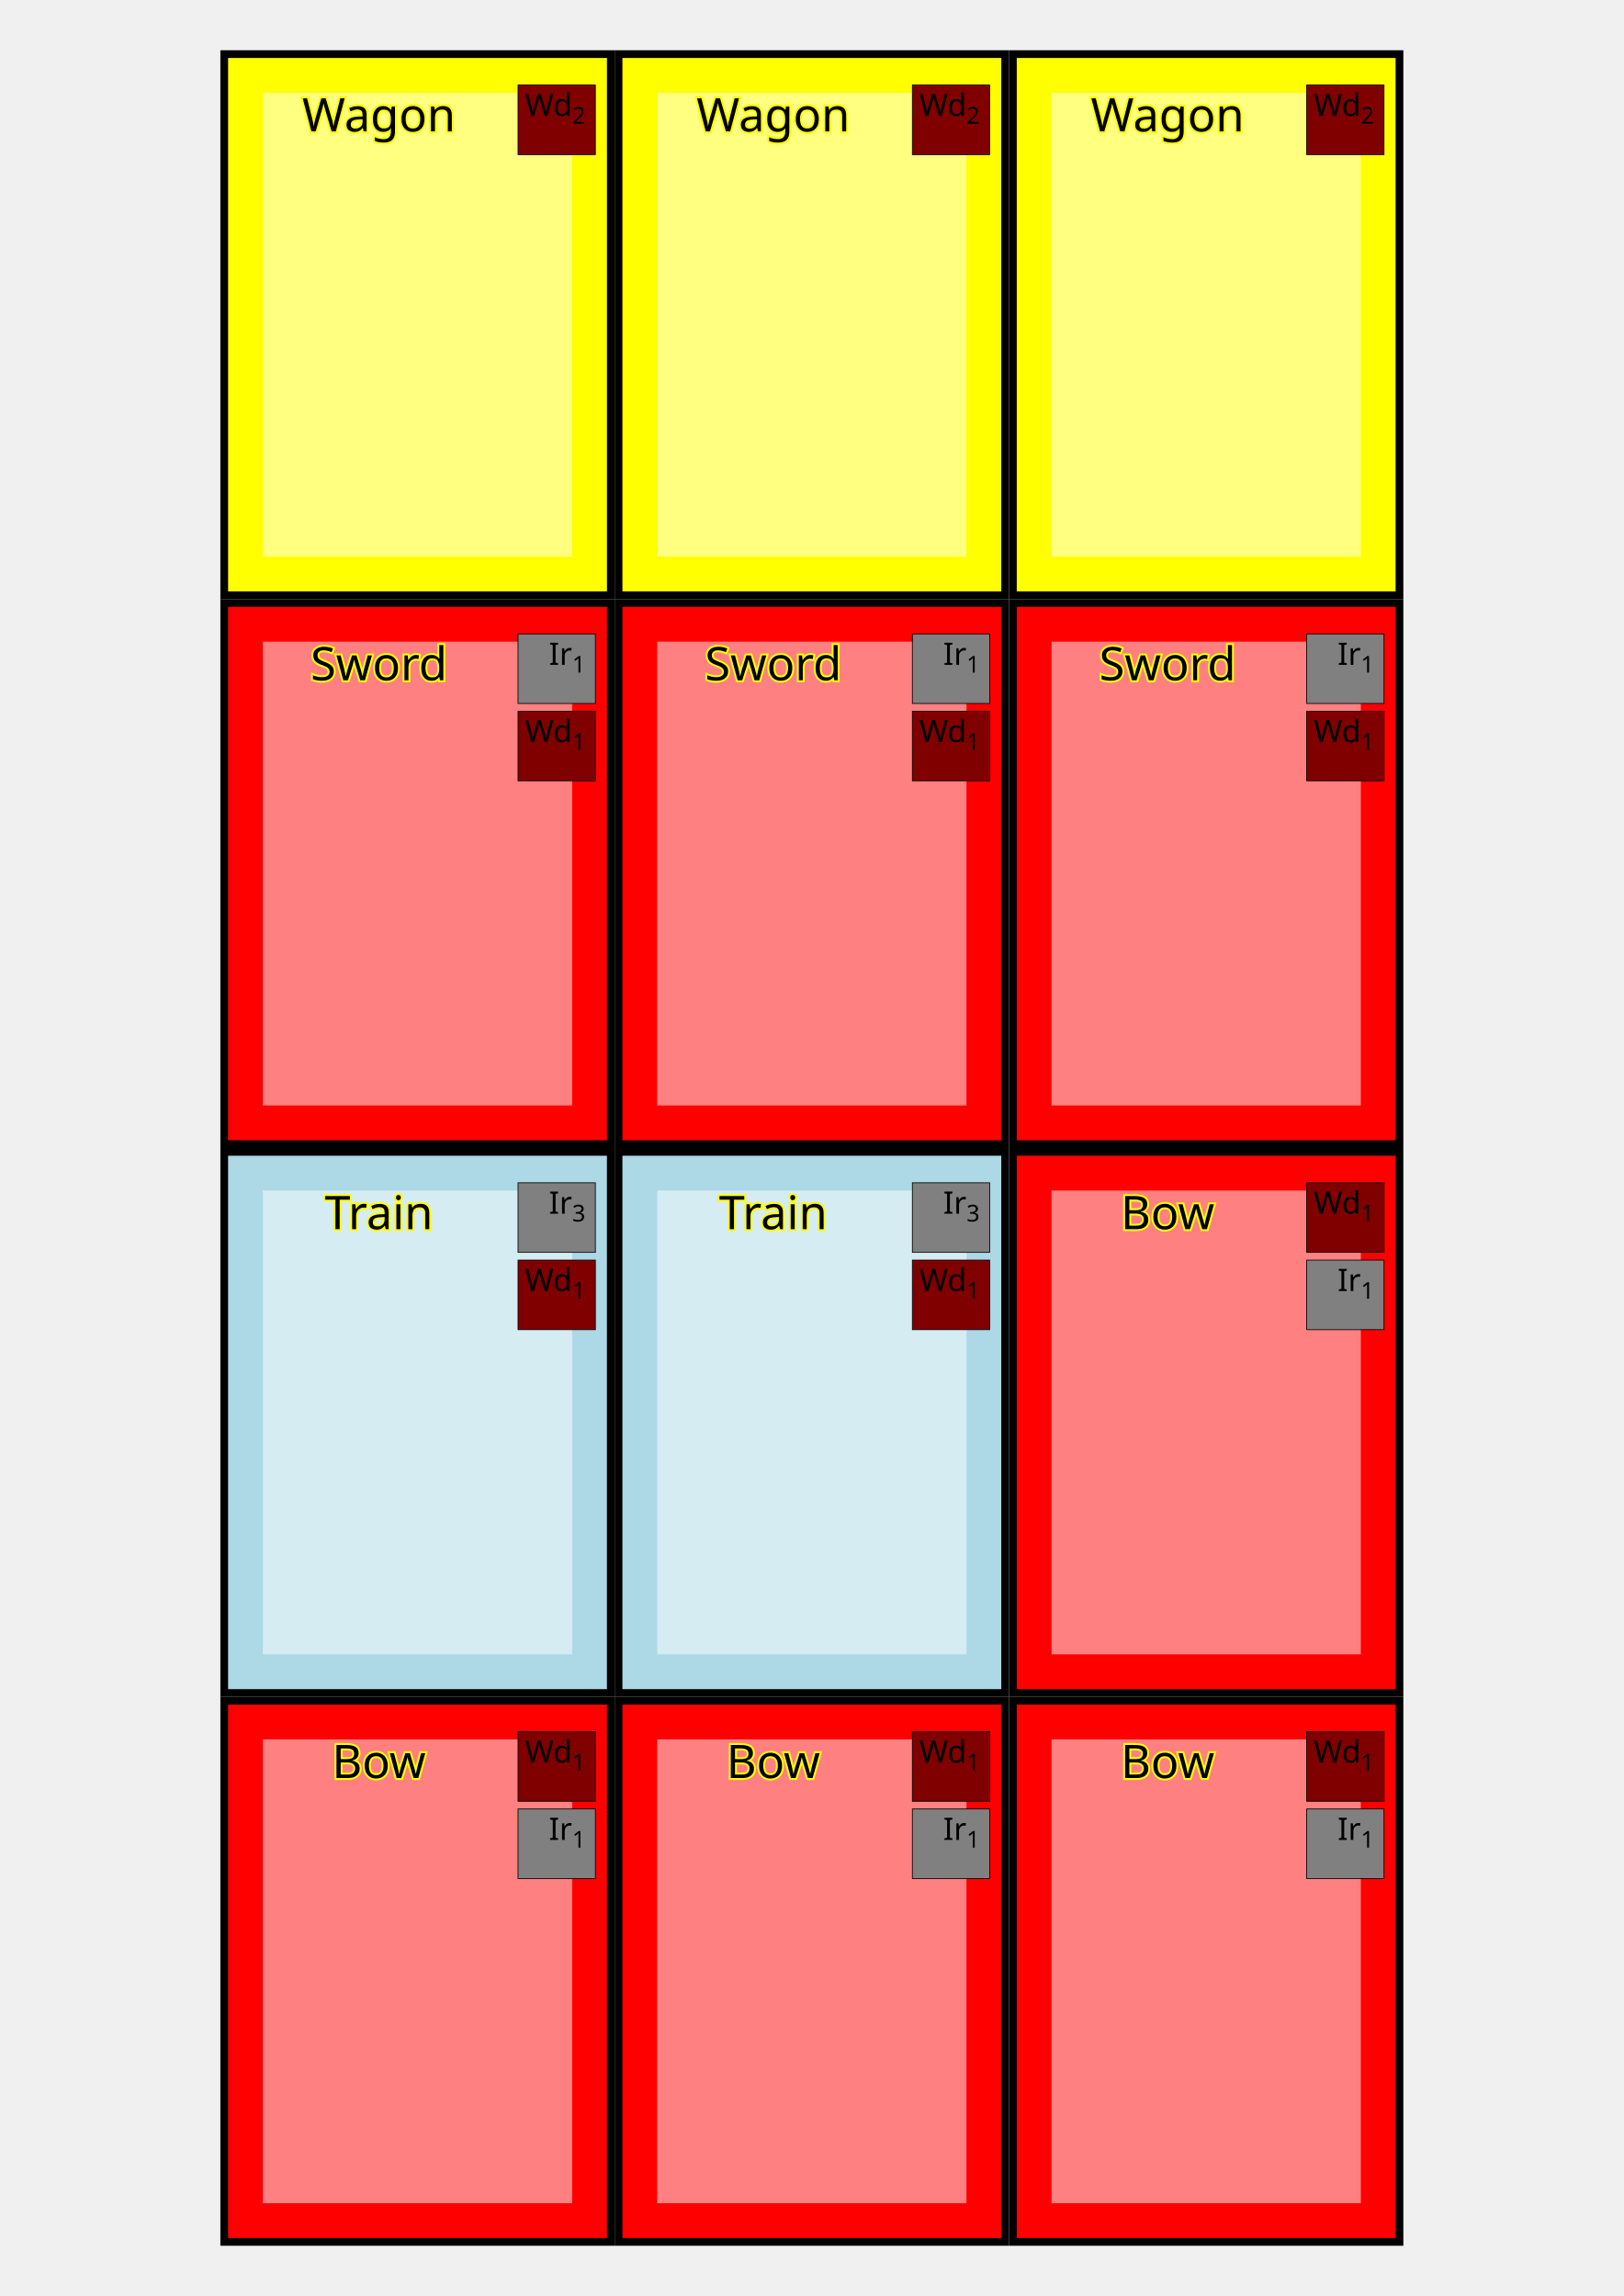
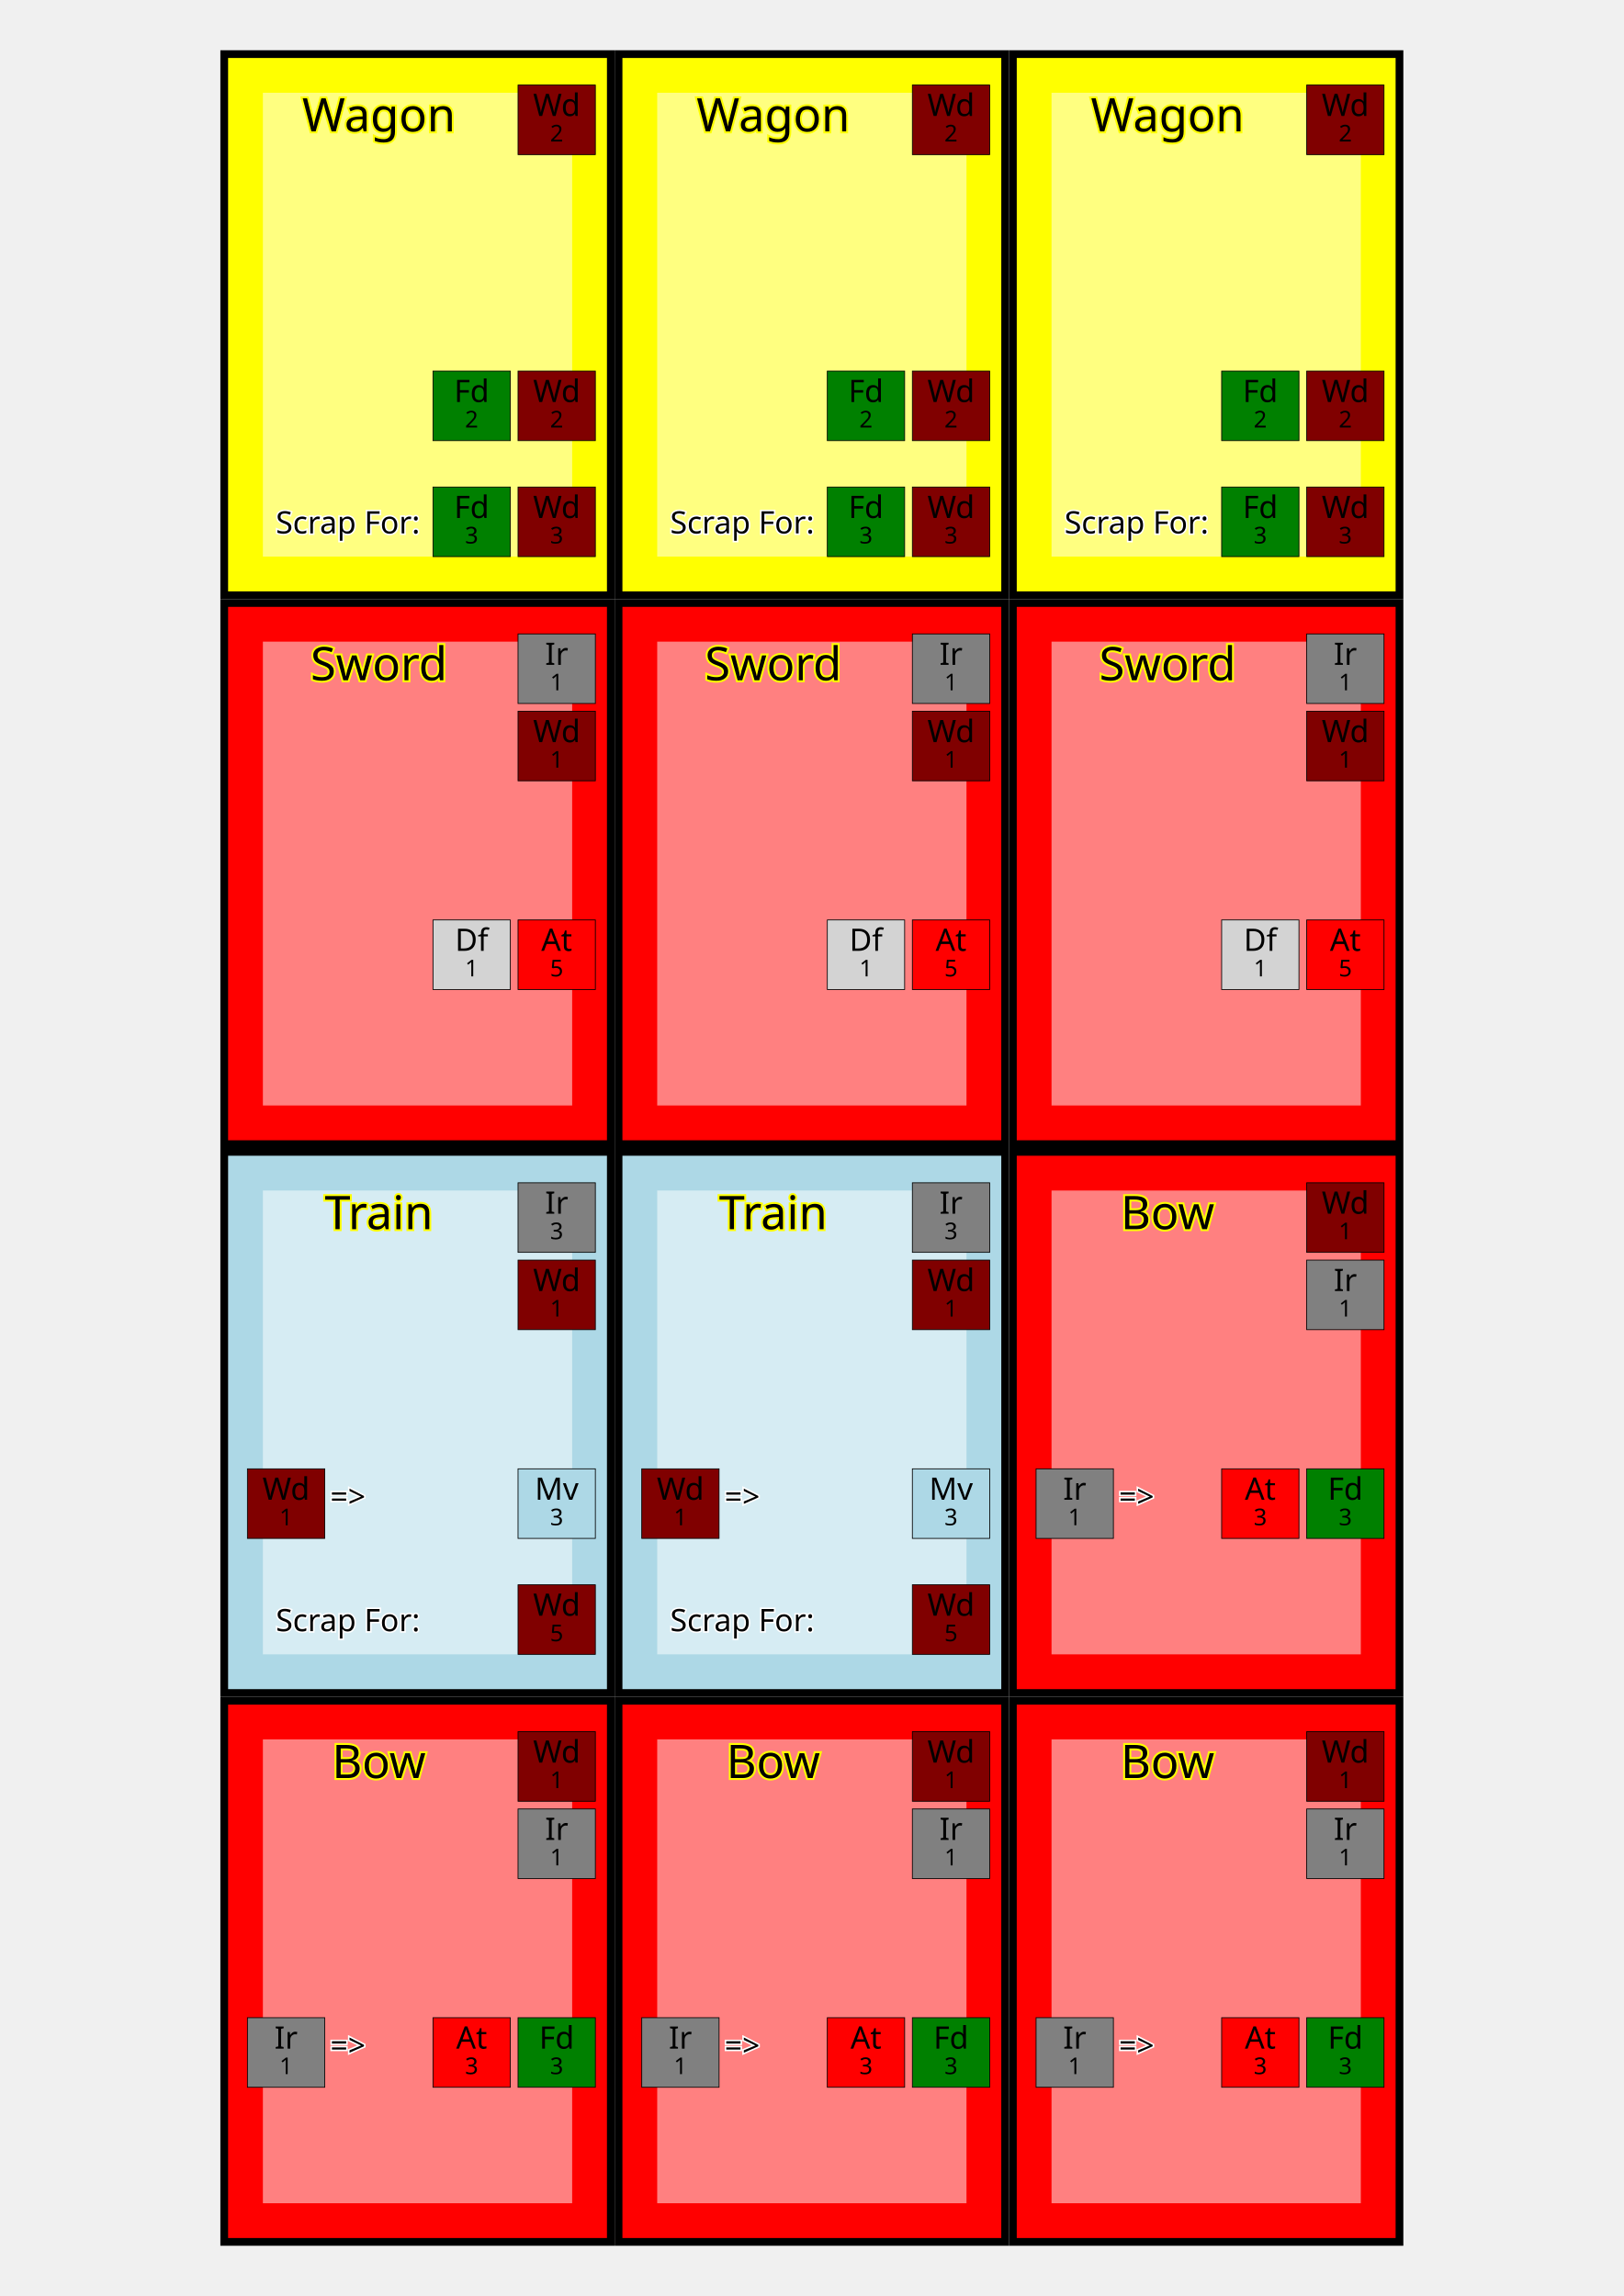
<svg xmlns="http://www.w3.org/2000/svg" version="1.1" width="210mm" height="297mm" viewBox="0 0 210 297">
  <g transform="translate(29 7)">
    <rect x="0" y="0" width="50" height="70" fill="yellow" stroke="black" stroke-width="1" />
    <rect x="5" y="5" width="40" height="60" fill="White" stroke="None" opacity="0.5" />
    <text x="20" y="10" fill="black" stroke="yellow" stroke-width="0.5" style="paint-order:stroke" text-anchor="middle" font-size="6" font-family="Rockwell">Wagon</text>
    <rect x="38" y="4" width="10" height="9" fill="maroon" stroke="black" stroke-width="0.1" />
-     <text x="45" y="8" font-size="4" font-family="Rockwell" text-anchor="end">Wd</text>
-     <text x="45" y="9" font-size="3" font-family="Rockwell" text-anchor="start">2</text>
+     <text x="43" y="8" font-size="4" font-family="Rockwell" text-anchor="middle">Wd</text>
+     <text x="43" y="11.3" font-size="3" font-family="Rockwell" text-anchor="middle">2</text>
+     <rect x="38" y="41" width="10" height="9" fill="maroon" stroke="black" stroke-width="0.1" />
+     <text x="43" y="45" font-size="4" font-family="Rockwell" text-anchor="middle">Wd</text>
+     <text x="43" y="48.3" font-size="3" font-family="Rockwell" text-anchor="middle">2</text>
+     <rect x="27" y="41" width="10" height="9" fill="green" stroke="black" stroke-width="0.1" />
+     <text x="32" y="45" font-size="4" font-family="Rockwell" text-anchor="middle">Fd</text>
+     <text x="32" y="48.3" font-size="3" font-family="Rockwell" text-anchor="middle">2</text>
+     <text x="16" y="62" fill="black" stroke="white" stroke-width="0.4" style="paint-order:stroke" text-anchor="middle" font-size="4" font-family="Rockwell">Scrap For:</text>
+     <rect x="38" y="56" width="10" height="9" fill="maroon" stroke="black" stroke-width="0.1" />
+     <text x="43" y="60" font-size="4" font-family="Rockwell" text-anchor="middle">Wd</text>
+     <text x="43" y="63.3" font-size="3" font-family="Rockwell" text-anchor="middle">3</text>
+     <rect x="27" y="56" width="10" height="9" fill="green" stroke="black" stroke-width="0.1" />
+     <text x="32" y="60" font-size="4" font-family="Rockwell" text-anchor="middle">Fd</text>
+     <text x="32" y="63.3" font-size="3" font-family="Rockwell" text-anchor="middle">3</text>
  </g>
  <g transform="translate(80 7)">
    <rect x="0" y="0" width="50" height="70" fill="yellow" stroke="black" stroke-width="1" />
    <rect x="5" y="5" width="40" height="60" fill="White" stroke="None" opacity="0.5" />
    <text x="20" y="10" fill="black" stroke="yellow" stroke-width="0.5" style="paint-order:stroke" text-anchor="middle" font-size="6" font-family="Rockwell">Wagon</text>
    <rect x="38" y="4" width="10" height="9" fill="maroon" stroke="black" stroke-width="0.1" />
-     <text x="45" y="8" font-size="4" font-family="Rockwell" text-anchor="end">Wd</text>
-     <text x="45" y="9" font-size="3" font-family="Rockwell" text-anchor="start">2</text>
+     <text x="43" y="8" font-size="4" font-family="Rockwell" text-anchor="middle">Wd</text>
+     <text x="43" y="11.3" font-size="3" font-family="Rockwell" text-anchor="middle">2</text>
+     <rect x="38" y="41" width="10" height="9" fill="maroon" stroke="black" stroke-width="0.1" />
+     <text x="43" y="45" font-size="4" font-family="Rockwell" text-anchor="middle">Wd</text>
+     <text x="43" y="48.3" font-size="3" font-family="Rockwell" text-anchor="middle">2</text>
+     <rect x="27" y="41" width="10" height="9" fill="green" stroke="black" stroke-width="0.1" />
+     <text x="32" y="45" font-size="4" font-family="Rockwell" text-anchor="middle">Fd</text>
+     <text x="32" y="48.3" font-size="3" font-family="Rockwell" text-anchor="middle">2</text>
+     <text x="16" y="62" fill="black" stroke="white" stroke-width="0.4" style="paint-order:stroke" text-anchor="middle" font-size="4" font-family="Rockwell">Scrap For:</text>
+     <rect x="38" y="56" width="10" height="9" fill="maroon" stroke="black" stroke-width="0.1" />
+     <text x="43" y="60" font-size="4" font-family="Rockwell" text-anchor="middle">Wd</text>
+     <text x="43" y="63.3" font-size="3" font-family="Rockwell" text-anchor="middle">3</text>
+     <rect x="27" y="56" width="10" height="9" fill="green" stroke="black" stroke-width="0.1" />
+     <text x="32" y="60" font-size="4" font-family="Rockwell" text-anchor="middle">Fd</text>
+     <text x="32" y="63.3" font-size="3" font-family="Rockwell" text-anchor="middle">3</text>
  </g>
  <g transform="translate(131 7)">
    <rect x="0" y="0" width="50" height="70" fill="yellow" stroke="black" stroke-width="1" />
    <rect x="5" y="5" width="40" height="60" fill="White" stroke="None" opacity="0.5" />
    <text x="20" y="10" fill="black" stroke="yellow" stroke-width="0.5" style="paint-order:stroke" text-anchor="middle" font-size="6" font-family="Rockwell">Wagon</text>
    <rect x="38" y="4" width="10" height="9" fill="maroon" stroke="black" stroke-width="0.1" />
-     <text x="45" y="8" font-size="4" font-family="Rockwell" text-anchor="end">Wd</text>
-     <text x="45" y="9" font-size="3" font-family="Rockwell" text-anchor="start">2</text>
+     <text x="43" y="8" font-size="4" font-family="Rockwell" text-anchor="middle">Wd</text>
+     <text x="43" y="11.3" font-size="3" font-family="Rockwell" text-anchor="middle">2</text>
+     <rect x="38" y="41" width="10" height="9" fill="maroon" stroke="black" stroke-width="0.1" />
+     <text x="43" y="45" font-size="4" font-family="Rockwell" text-anchor="middle">Wd</text>
+     <text x="43" y="48.3" font-size="3" font-family="Rockwell" text-anchor="middle">2</text>
+     <rect x="27" y="41" width="10" height="9" fill="green" stroke="black" stroke-width="0.1" />
+     <text x="32" y="45" font-size="4" font-family="Rockwell" text-anchor="middle">Fd</text>
+     <text x="32" y="48.3" font-size="3" font-family="Rockwell" text-anchor="middle">2</text>
+     <text x="16" y="62" fill="black" stroke="white" stroke-width="0.4" style="paint-order:stroke" text-anchor="middle" font-size="4" font-family="Rockwell">Scrap For:</text>
+     <rect x="38" y="56" width="10" height="9" fill="maroon" stroke="black" stroke-width="0.1" />
+     <text x="43" y="60" font-size="4" font-family="Rockwell" text-anchor="middle">Wd</text>
+     <text x="43" y="63.3" font-size="3" font-family="Rockwell" text-anchor="middle">3</text>
+     <rect x="27" y="56" width="10" height="9" fill="green" stroke="black" stroke-width="0.1" />
+     <text x="32" y="60" font-size="4" font-family="Rockwell" text-anchor="middle">Fd</text>
+     <text x="32" y="63.3" font-size="3" font-family="Rockwell" text-anchor="middle">3</text>
  </g>
  <g transform="translate(29 78)">
    <rect x="0" y="0" width="50" height="70" fill="red" stroke="black" stroke-width="1" />
    <rect x="5" y="5" width="40" height="60" fill="White" stroke="None" opacity="0.5" />
    <text x="20" y="10" fill="black" stroke="yellow" stroke-width="0.5" style="paint-order:stroke" text-anchor="middle" font-size="6" font-family="Rockwell">Sword</text>
    <rect x="38" y="4" width="10" height="9" fill="gray" stroke="black" stroke-width="0.1" />
-     <text x="45" y="8" font-size="4" font-family="Rockwell" text-anchor="end">Ir</text>
-     <text x="45" y="9" font-size="3" font-family="Rockwell" text-anchor="start">1</text>
-     <rect x="38" y="14" width="10" height="9" fill="maroon" stroke="black" stroke-width="0.1" />
-     <text x="45" y="18" font-size="4" font-family="Rockwell" text-anchor="end">Wd</text>
-     <text x="45" y="19" font-size="3" font-family="Rockwell" text-anchor="start">1</text>
+     <text x="43" y="8" font-size="4" font-family="Rockwell" text-anchor="middle">Ir</text>
+     <text x="43" y="11.3" font-size="3" font-family="Rockwell" text-anchor="middle">1</text>
+     <rect x="38" y="14" width="10" height="9" fill="maroon" stroke="black" stroke-width="0.1" />
+     <text x="43" y="18" font-size="4" font-family="Rockwell" text-anchor="middle">Wd</text>
+     <text x="43" y="21.3" font-size="3" font-family="Rockwell" text-anchor="middle">1</text>
+     <rect x="38" y="41" width="10" height="9" fill="red" stroke="black" stroke-width="0.1" />
+     <text x="43" y="45" font-size="4" font-family="Rockwell" text-anchor="middle">At</text>
+     <text x="43" y="48.3" font-size="3" font-family="Rockwell" text-anchor="middle">5</text>
+     <rect x="27" y="41" width="10" height="9" fill="lightgray" stroke="black" stroke-width="0.1" />
+     <text x="32" y="45" font-size="4" font-family="Rockwell" text-anchor="middle">Df</text>
+     <text x="32" y="48.3" font-size="3" font-family="Rockwell" text-anchor="middle">1</text>
  </g>
  <g transform="translate(80 78)">
    <rect x="0" y="0" width="50" height="70" fill="red" stroke="black" stroke-width="1" />
    <rect x="5" y="5" width="40" height="60" fill="White" stroke="None" opacity="0.5" />
    <text x="20" y="10" fill="black" stroke="yellow" stroke-width="0.5" style="paint-order:stroke" text-anchor="middle" font-size="6" font-family="Rockwell">Sword</text>
    <rect x="38" y="4" width="10" height="9" fill="gray" stroke="black" stroke-width="0.1" />
-     <text x="45" y="8" font-size="4" font-family="Rockwell" text-anchor="end">Ir</text>
-     <text x="45" y="9" font-size="3" font-family="Rockwell" text-anchor="start">1</text>
-     <rect x="38" y="14" width="10" height="9" fill="maroon" stroke="black" stroke-width="0.1" />
-     <text x="45" y="18" font-size="4" font-family="Rockwell" text-anchor="end">Wd</text>
-     <text x="45" y="19" font-size="3" font-family="Rockwell" text-anchor="start">1</text>
+     <text x="43" y="8" font-size="4" font-family="Rockwell" text-anchor="middle">Ir</text>
+     <text x="43" y="11.3" font-size="3" font-family="Rockwell" text-anchor="middle">1</text>
+     <rect x="38" y="14" width="10" height="9" fill="maroon" stroke="black" stroke-width="0.1" />
+     <text x="43" y="18" font-size="4" font-family="Rockwell" text-anchor="middle">Wd</text>
+     <text x="43" y="21.3" font-size="3" font-family="Rockwell" text-anchor="middle">1</text>
+     <rect x="38" y="41" width="10" height="9" fill="red" stroke="black" stroke-width="0.1" />
+     <text x="43" y="45" font-size="4" font-family="Rockwell" text-anchor="middle">At</text>
+     <text x="43" y="48.3" font-size="3" font-family="Rockwell" text-anchor="middle">5</text>
+     <rect x="27" y="41" width="10" height="9" fill="lightgray" stroke="black" stroke-width="0.1" />
+     <text x="32" y="45" font-size="4" font-family="Rockwell" text-anchor="middle">Df</text>
+     <text x="32" y="48.3" font-size="3" font-family="Rockwell" text-anchor="middle">1</text>
  </g>
  <g transform="translate(131 78)">
    <rect x="0" y="0" width="50" height="70" fill="red" stroke="black" stroke-width="1" />
    <rect x="5" y="5" width="40" height="60" fill="White" stroke="None" opacity="0.5" />
    <text x="20" y="10" fill="black" stroke="yellow" stroke-width="0.5" style="paint-order:stroke" text-anchor="middle" font-size="6" font-family="Rockwell">Sword</text>
    <rect x="38" y="4" width="10" height="9" fill="gray" stroke="black" stroke-width="0.1" />
-     <text x="45" y="8" font-size="4" font-family="Rockwell" text-anchor="end">Ir</text>
-     <text x="45" y="9" font-size="3" font-family="Rockwell" text-anchor="start">1</text>
-     <rect x="38" y="14" width="10" height="9" fill="maroon" stroke="black" stroke-width="0.1" />
-     <text x="45" y="18" font-size="4" font-family="Rockwell" text-anchor="end">Wd</text>
-     <text x="45" y="19" font-size="3" font-family="Rockwell" text-anchor="start">1</text>
+     <text x="43" y="8" font-size="4" font-family="Rockwell" text-anchor="middle">Ir</text>
+     <text x="43" y="11.3" font-size="3" font-family="Rockwell" text-anchor="middle">1</text>
+     <rect x="38" y="14" width="10" height="9" fill="maroon" stroke="black" stroke-width="0.1" />
+     <text x="43" y="18" font-size="4" font-family="Rockwell" text-anchor="middle">Wd</text>
+     <text x="43" y="21.3" font-size="3" font-family="Rockwell" text-anchor="middle">1</text>
+     <rect x="38" y="41" width="10" height="9" fill="red" stroke="black" stroke-width="0.1" />
+     <text x="43" y="45" font-size="4" font-family="Rockwell" text-anchor="middle">At</text>
+     <text x="43" y="48.3" font-size="3" font-family="Rockwell" text-anchor="middle">5</text>
+     <rect x="27" y="41" width="10" height="9" fill="lightgray" stroke="black" stroke-width="0.1" />
+     <text x="32" y="45" font-size="4" font-family="Rockwell" text-anchor="middle">Df</text>
+     <text x="32" y="48.3" font-size="3" font-family="Rockwell" text-anchor="middle">1</text>
  </g>
  <g transform="translate(29 149)">
    <rect x="0" y="0" width="50" height="70" fill="lightblue" stroke="black" stroke-width="1" />
    <rect x="5" y="5" width="40" height="60" fill="White" stroke="None" opacity="0.5" />
    <text x="20" y="10" fill="black" stroke="yellow" stroke-width="0.5" style="paint-order:stroke" text-anchor="middle" font-size="6" font-family="Rockwell">Train</text>
    <rect x="38" y="4" width="10" height="9" fill="gray" stroke="black" stroke-width="0.1" />
-     <text x="45" y="8" font-size="4" font-family="Rockwell" text-anchor="end">Ir</text>
-     <text x="45" y="9" font-size="3" font-family="Rockwell" text-anchor="start">3</text>
-     <rect x="38" y="14" width="10" height="9" fill="maroon" stroke="black" stroke-width="0.1" />
-     <text x="45" y="18" font-size="4" font-family="Rockwell" text-anchor="end">Wd</text>
-     <text x="45" y="19" font-size="3" font-family="Rockwell" text-anchor="start">1</text>
+     <text x="43" y="8" font-size="4" font-family="Rockwell" text-anchor="middle">Ir</text>
+     <text x="43" y="11.3" font-size="3" font-family="Rockwell" text-anchor="middle">3</text>
+     <rect x="38" y="14" width="10" height="9" fill="maroon" stroke="black" stroke-width="0.1" />
+     <text x="43" y="18" font-size="4" font-family="Rockwell" text-anchor="middle">Wd</text>
+     <text x="43" y="21.3" font-size="3" font-family="Rockwell" text-anchor="middle">1</text>
+     <rect x="38" y="41" width="10" height="9" fill="lightblue" stroke="black" stroke-width="0.1" />
+     <text x="43" y="45" font-size="4" font-family="Rockwell" text-anchor="middle">Mv</text>
+     <text x="43" y="48.3" font-size="3" font-family="Rockwell" text-anchor="middle">3</text>
+     <rect x="3" y="41" width="10" height="9" fill="maroon" stroke="black" stroke-width="0.1" />
+     <text x="8" y="45" font-size="4" font-family="Rockwell" text-anchor="middle">Wd</text>
+     <text x="8" y="48.3" font-size="3" font-family="Rockwell" text-anchor="middle">1</text>
+     <text x="16" y="46" fill="black" stroke="white" stroke-width="0.4" style="paint-order:stroke" text-anchor="middle" font-size="4" font-family="Rockwell">=&gt;</text>
+     <text x="16" y="62" fill="black" stroke="white" stroke-width="0.4" style="paint-order:stroke" text-anchor="middle" font-size="4" font-family="Rockwell">Scrap For:</text>
+     <rect x="38" y="56" width="10" height="9" fill="maroon" stroke="black" stroke-width="0.1" />
+     <text x="43" y="60" font-size="4" font-family="Rockwell" text-anchor="middle">Wd</text>
+     <text x="43" y="63.3" font-size="3" font-family="Rockwell" text-anchor="middle">5</text>
  </g>
  <g transform="translate(80 149)">
    <rect x="0" y="0" width="50" height="70" fill="lightblue" stroke="black" stroke-width="1" />
    <rect x="5" y="5" width="40" height="60" fill="White" stroke="None" opacity="0.5" />
    <text x="20" y="10" fill="black" stroke="yellow" stroke-width="0.5" style="paint-order:stroke" text-anchor="middle" font-size="6" font-family="Rockwell">Train</text>
    <rect x="38" y="4" width="10" height="9" fill="gray" stroke="black" stroke-width="0.1" />
-     <text x="45" y="8" font-size="4" font-family="Rockwell" text-anchor="end">Ir</text>
-     <text x="45" y="9" font-size="3" font-family="Rockwell" text-anchor="start">3</text>
-     <rect x="38" y="14" width="10" height="9" fill="maroon" stroke="black" stroke-width="0.1" />
-     <text x="45" y="18" font-size="4" font-family="Rockwell" text-anchor="end">Wd</text>
-     <text x="45" y="19" font-size="3" font-family="Rockwell" text-anchor="start">1</text>
+     <text x="43" y="8" font-size="4" font-family="Rockwell" text-anchor="middle">Ir</text>
+     <text x="43" y="11.3" font-size="3" font-family="Rockwell" text-anchor="middle">3</text>
+     <rect x="38" y="14" width="10" height="9" fill="maroon" stroke="black" stroke-width="0.1" />
+     <text x="43" y="18" font-size="4" font-family="Rockwell" text-anchor="middle">Wd</text>
+     <text x="43" y="21.3" font-size="3" font-family="Rockwell" text-anchor="middle">1</text>
+     <rect x="38" y="41" width="10" height="9" fill="lightblue" stroke="black" stroke-width="0.1" />
+     <text x="43" y="45" font-size="4" font-family="Rockwell" text-anchor="middle">Mv</text>
+     <text x="43" y="48.3" font-size="3" font-family="Rockwell" text-anchor="middle">3</text>
+     <rect x="3" y="41" width="10" height="9" fill="maroon" stroke="black" stroke-width="0.1" />
+     <text x="8" y="45" font-size="4" font-family="Rockwell" text-anchor="middle">Wd</text>
+     <text x="8" y="48.3" font-size="3" font-family="Rockwell" text-anchor="middle">1</text>
+     <text x="16" y="46" fill="black" stroke="white" stroke-width="0.4" style="paint-order:stroke" text-anchor="middle" font-size="4" font-family="Rockwell">=&gt;</text>
+     <text x="16" y="62" fill="black" stroke="white" stroke-width="0.4" style="paint-order:stroke" text-anchor="middle" font-size="4" font-family="Rockwell">Scrap For:</text>
+     <rect x="38" y="56" width="10" height="9" fill="maroon" stroke="black" stroke-width="0.1" />
+     <text x="43" y="60" font-size="4" font-family="Rockwell" text-anchor="middle">Wd</text>
+     <text x="43" y="63.3" font-size="3" font-family="Rockwell" text-anchor="middle">5</text>
  </g>
  <g transform="translate(131 149)">
    <rect x="0" y="0" width="50" height="70" fill="red" stroke="black" stroke-width="1" />
    <rect x="5" y="5" width="40" height="60" fill="White" stroke="None" opacity="0.5" />
    <text x="20" y="10" fill="black" stroke="yellow" stroke-width="0.5" style="paint-order:stroke" text-anchor="middle" font-size="6" font-family="Rockwell">Bow</text>
    <rect x="38" y="4" width="10" height="9" fill="maroon" stroke="black" stroke-width="0.1" />
-     <text x="45" y="8" font-size="4" font-family="Rockwell" text-anchor="end">Wd</text>
-     <text x="45" y="9" font-size="3" font-family="Rockwell" text-anchor="start">1</text>
-     <rect x="38" y="14" width="10" height="9" fill="gray" stroke="black" stroke-width="0.1" />
-     <text x="45" y="18" font-size="4" font-family="Rockwell" text-anchor="end">Ir</text>
-     <text x="45" y="19" font-size="3" font-family="Rockwell" text-anchor="start">1</text>
+     <text x="43" y="8" font-size="4" font-family="Rockwell" text-anchor="middle">Wd</text>
+     <text x="43" y="11.3" font-size="3" font-family="Rockwell" text-anchor="middle">1</text>
+     <rect x="38" y="14" width="10" height="9" fill="gray" stroke="black" stroke-width="0.1" />
+     <text x="43" y="18" font-size="4" font-family="Rockwell" text-anchor="middle">Ir</text>
+     <text x="43" y="21.3" font-size="3" font-family="Rockwell" text-anchor="middle">1</text>
+     <rect x="38" y="41" width="10" height="9" fill="green" stroke="black" stroke-width="0.1" />
+     <text x="43" y="45" font-size="4" font-family="Rockwell" text-anchor="middle">Fd</text>
+     <text x="43" y="48.3" font-size="3" font-family="Rockwell" text-anchor="middle">3</text>
+     <rect x="27" y="41" width="10" height="9" fill="red" stroke="black" stroke-width="0.1" />
+     <text x="32" y="45" font-size="4" font-family="Rockwell" text-anchor="middle">At</text>
+     <text x="32" y="48.3" font-size="3" font-family="Rockwell" text-anchor="middle">3</text>
+     <rect x="3" y="41" width="10" height="9" fill="gray" stroke="black" stroke-width="0.1" />
+     <text x="8" y="45" font-size="4" font-family="Rockwell" text-anchor="middle">Ir</text>
+     <text x="8" y="48.3" font-size="3" font-family="Rockwell" text-anchor="middle">1</text>
+     <text x="16" y="46" fill="black" stroke="white" stroke-width="0.4" style="paint-order:stroke" text-anchor="middle" font-size="4" font-family="Rockwell">=&gt;</text>
  </g>
  <g transform="translate(29 220)">
    <rect x="0" y="0" width="50" height="70" fill="red" stroke="black" stroke-width="1" />
    <rect x="5" y="5" width="40" height="60" fill="White" stroke="None" opacity="0.5" />
    <text x="20" y="10" fill="black" stroke="yellow" stroke-width="0.5" style="paint-order:stroke" text-anchor="middle" font-size="6" font-family="Rockwell">Bow</text>
    <rect x="38" y="4" width="10" height="9" fill="maroon" stroke="black" stroke-width="0.1" />
-     <text x="45" y="8" font-size="4" font-family="Rockwell" text-anchor="end">Wd</text>
-     <text x="45" y="9" font-size="3" font-family="Rockwell" text-anchor="start">1</text>
-     <rect x="38" y="14" width="10" height="9" fill="gray" stroke="black" stroke-width="0.1" />
-     <text x="45" y="18" font-size="4" font-family="Rockwell" text-anchor="end">Ir</text>
-     <text x="45" y="19" font-size="3" font-family="Rockwell" text-anchor="start">1</text>
+     <text x="43" y="8" font-size="4" font-family="Rockwell" text-anchor="middle">Wd</text>
+     <text x="43" y="11.3" font-size="3" font-family="Rockwell" text-anchor="middle">1</text>
+     <rect x="38" y="14" width="10" height="9" fill="gray" stroke="black" stroke-width="0.1" />
+     <text x="43" y="18" font-size="4" font-family="Rockwell" text-anchor="middle">Ir</text>
+     <text x="43" y="21.3" font-size="3" font-family="Rockwell" text-anchor="middle">1</text>
+     <rect x="38" y="41" width="10" height="9" fill="green" stroke="black" stroke-width="0.1" />
+     <text x="43" y="45" font-size="4" font-family="Rockwell" text-anchor="middle">Fd</text>
+     <text x="43" y="48.3" font-size="3" font-family="Rockwell" text-anchor="middle">3</text>
+     <rect x="27" y="41" width="10" height="9" fill="red" stroke="black" stroke-width="0.1" />
+     <text x="32" y="45" font-size="4" font-family="Rockwell" text-anchor="middle">At</text>
+     <text x="32" y="48.3" font-size="3" font-family="Rockwell" text-anchor="middle">3</text>
+     <rect x="3" y="41" width="10" height="9" fill="gray" stroke="black" stroke-width="0.1" />
+     <text x="8" y="45" font-size="4" font-family="Rockwell" text-anchor="middle">Ir</text>
+     <text x="8" y="48.3" font-size="3" font-family="Rockwell" text-anchor="middle">1</text>
+     <text x="16" y="46" fill="black" stroke="white" stroke-width="0.4" style="paint-order:stroke" text-anchor="middle" font-size="4" font-family="Rockwell">=&gt;</text>
  </g>
  <g transform="translate(80 220)">
    <rect x="0" y="0" width="50" height="70" fill="red" stroke="black" stroke-width="1" />
    <rect x="5" y="5" width="40" height="60" fill="White" stroke="None" opacity="0.5" />
    <text x="20" y="10" fill="black" stroke="yellow" stroke-width="0.5" style="paint-order:stroke" text-anchor="middle" font-size="6" font-family="Rockwell">Bow</text>
    <rect x="38" y="4" width="10" height="9" fill="maroon" stroke="black" stroke-width="0.1" />
-     <text x="45" y="8" font-size="4" font-family="Rockwell" text-anchor="end">Wd</text>
-     <text x="45" y="9" font-size="3" font-family="Rockwell" text-anchor="start">1</text>
-     <rect x="38" y="14" width="10" height="9" fill="gray" stroke="black" stroke-width="0.1" />
-     <text x="45" y="18" font-size="4" font-family="Rockwell" text-anchor="end">Ir</text>
-     <text x="45" y="19" font-size="3" font-family="Rockwell" text-anchor="start">1</text>
+     <text x="43" y="8" font-size="4" font-family="Rockwell" text-anchor="middle">Wd</text>
+     <text x="43" y="11.3" font-size="3" font-family="Rockwell" text-anchor="middle">1</text>
+     <rect x="38" y="14" width="10" height="9" fill="gray" stroke="black" stroke-width="0.1" />
+     <text x="43" y="18" font-size="4" font-family="Rockwell" text-anchor="middle">Ir</text>
+     <text x="43" y="21.3" font-size="3" font-family="Rockwell" text-anchor="middle">1</text>
+     <rect x="38" y="41" width="10" height="9" fill="green" stroke="black" stroke-width="0.1" />
+     <text x="43" y="45" font-size="4" font-family="Rockwell" text-anchor="middle">Fd</text>
+     <text x="43" y="48.3" font-size="3" font-family="Rockwell" text-anchor="middle">3</text>
+     <rect x="27" y="41" width="10" height="9" fill="red" stroke="black" stroke-width="0.1" />
+     <text x="32" y="45" font-size="4" font-family="Rockwell" text-anchor="middle">At</text>
+     <text x="32" y="48.3" font-size="3" font-family="Rockwell" text-anchor="middle">3</text>
+     <rect x="3" y="41" width="10" height="9" fill="gray" stroke="black" stroke-width="0.1" />
+     <text x="8" y="45" font-size="4" font-family="Rockwell" text-anchor="middle">Ir</text>
+     <text x="8" y="48.3" font-size="3" font-family="Rockwell" text-anchor="middle">1</text>
+     <text x="16" y="46" fill="black" stroke="white" stroke-width="0.4" style="paint-order:stroke" text-anchor="middle" font-size="4" font-family="Rockwell">=&gt;</text>
  </g>
  <g transform="translate(131 220)">
    <rect x="0" y="0" width="50" height="70" fill="red" stroke="black" stroke-width="1" />
    <rect x="5" y="5" width="40" height="60" fill="White" stroke="None" opacity="0.5" />
    <text x="20" y="10" fill="black" stroke="yellow" stroke-width="0.5" style="paint-order:stroke" text-anchor="middle" font-size="6" font-family="Rockwell">Bow</text>
    <rect x="38" y="4" width="10" height="9" fill="maroon" stroke="black" stroke-width="0.1" />
-     <text x="45" y="8" font-size="4" font-family="Rockwell" text-anchor="end">Wd</text>
-     <text x="45" y="9" font-size="3" font-family="Rockwell" text-anchor="start">1</text>
-     <rect x="38" y="14" width="10" height="9" fill="gray" stroke="black" stroke-width="0.1" />
-     <text x="45" y="18" font-size="4" font-family="Rockwell" text-anchor="end">Ir</text>
-     <text x="45" y="19" font-size="3" font-family="Rockwell" text-anchor="start">1</text>
+     <text x="43" y="8" font-size="4" font-family="Rockwell" text-anchor="middle">Wd</text>
+     <text x="43" y="11.3" font-size="3" font-family="Rockwell" text-anchor="middle">1</text>
+     <rect x="38" y="14" width="10" height="9" fill="gray" stroke="black" stroke-width="0.1" />
+     <text x="43" y="18" font-size="4" font-family="Rockwell" text-anchor="middle">Ir</text>
+     <text x="43" y="21.3" font-size="3" font-family="Rockwell" text-anchor="middle">1</text>
+     <rect x="38" y="41" width="10" height="9" fill="green" stroke="black" stroke-width="0.1" />
+     <text x="43" y="45" font-size="4" font-family="Rockwell" text-anchor="middle">Fd</text>
+     <text x="43" y="48.3" font-size="3" font-family="Rockwell" text-anchor="middle">3</text>
+     <rect x="27" y="41" width="10" height="9" fill="red" stroke="black" stroke-width="0.1" />
+     <text x="32" y="45" font-size="4" font-family="Rockwell" text-anchor="middle">At</text>
+     <text x="32" y="48.3" font-size="3" font-family="Rockwell" text-anchor="middle">3</text>
+     <rect x="3" y="41" width="10" height="9" fill="gray" stroke="black" stroke-width="0.1" />
+     <text x="8" y="45" font-size="4" font-family="Rockwell" text-anchor="middle">Ir</text>
+     <text x="8" y="48.3" font-size="3" font-family="Rockwell" text-anchor="middle">1</text>
+     <text x="16" y="46" fill="black" stroke="white" stroke-width="0.4" style="paint-order:stroke" text-anchor="middle" font-size="4" font-family="Rockwell">=&gt;</text>
  </g>
</svg>
